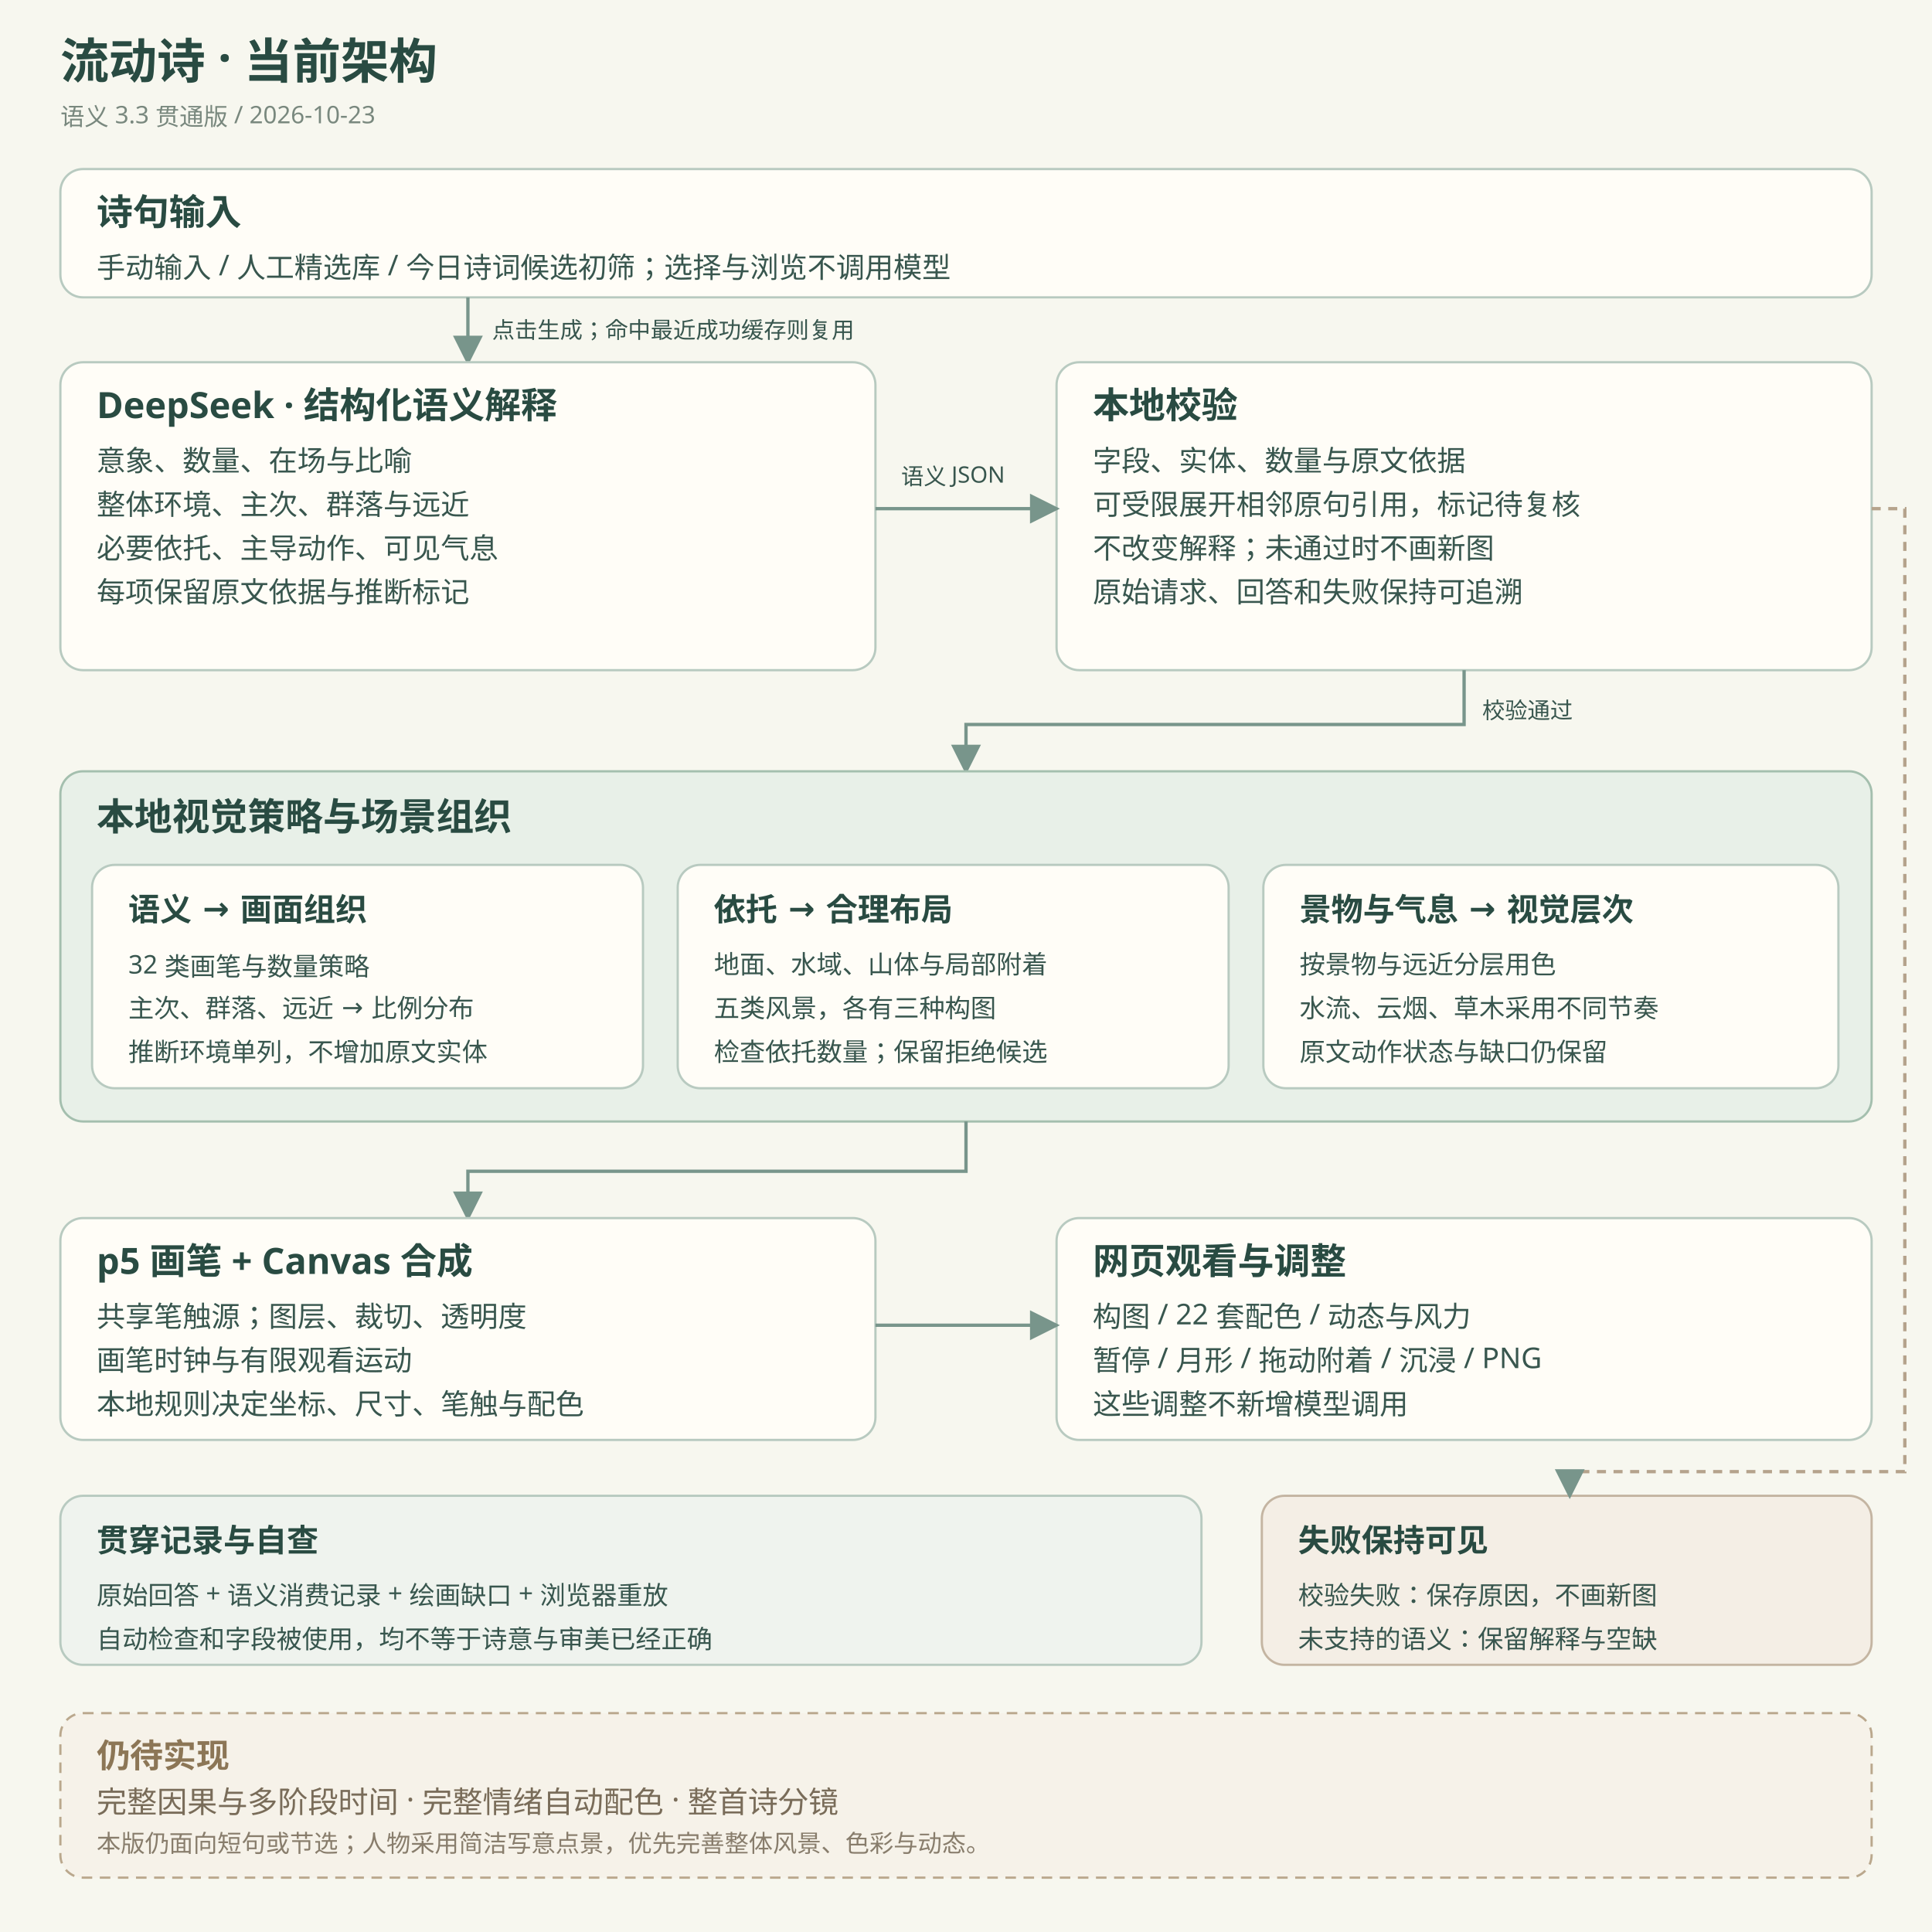
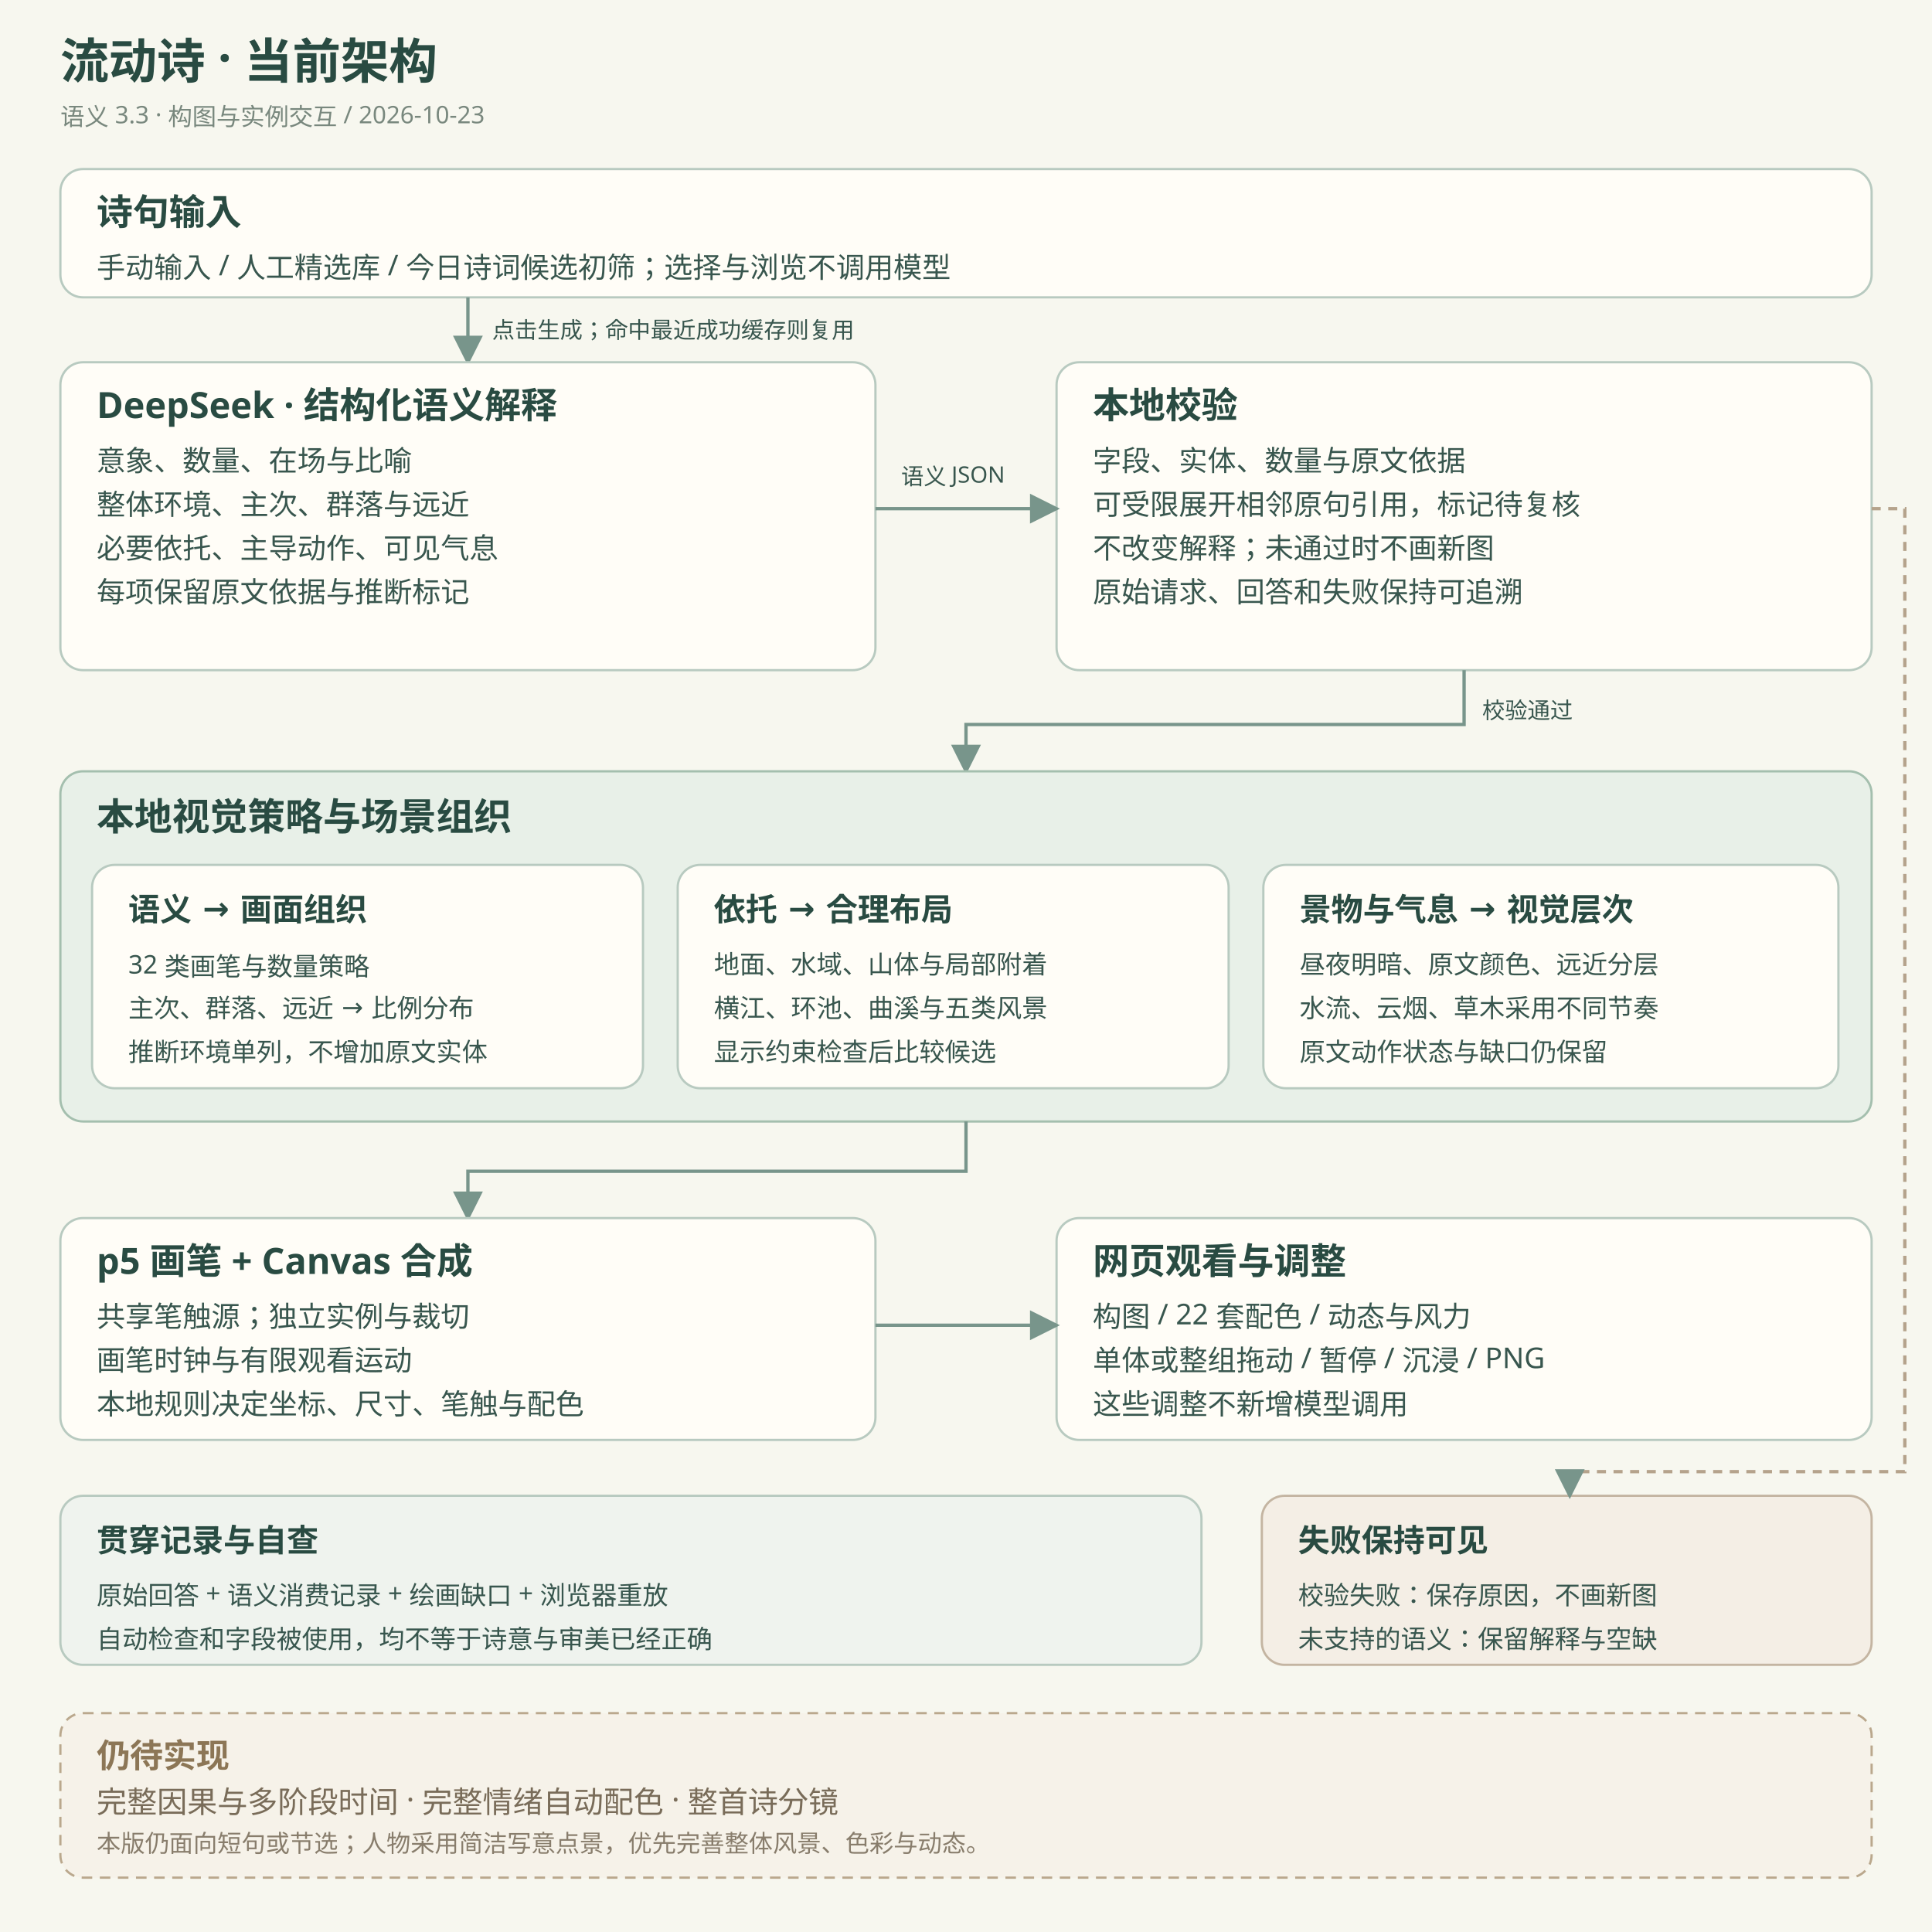
<svg xmlns="http://www.w3.org/2000/svg" width="1280" height="1280" viewBox="0 0 1280 1280" role="img" aria-labelledby="title desc">
  <defs>
    <marker id="arrow" markerWidth="9" markerHeight="9" refX="8" refY="4.5" orient="auto">
      <path d="M 0 0 L 9 4.5 L 0 9 Z" fill="#78958b" />
    </marker>
  </defs>
  <rect width="1280" height="1280" fill="#f7f7ef" />
  <g font-family="Microsoft YaHei, PingFang SC, sans-serif">
    <text x="40" y="52" font-size="32" fill="#294b42" font-weight="600">流动诗 · 当前架构</text>
-     <text x="40" y="83" font-size="16" fill="#79887e" font-weight="400">语义 3.3 贯通版  /  2026-10-23</text>
+     <text x="40" y="83" font-size="16" fill="#79887e" font-weight="400">语义 3.3 · 构图与实例交互  /  2026-10-23</text>
    <rect x="40" y="112" width="1200" height="85" rx="15" fill="#fffdf7" stroke="#b8cac0" stroke-width="1.5" />
    <text x="64" y="149" font-size="24" fill="#294b42" font-weight="600">诗句输入</text>
    <text x="64" y="184" font-size="19" fill="#38564e" font-weight="400">手动输入 / 人工精选库 / 今日诗词候选初筛；选择与浏览不调用模型</text>
    <path d="M 310 197 V 240" fill="none" stroke="#78958b" stroke-width="2.2" marker-end="url(#arrow)" />
    <text x="326" y="224" font-size="15" fill="#38564e" font-weight="400">点击生成；命中最近成功缓存则复用</text>
    <rect x="40" y="240" width="540" height="204" rx="15" fill="#fffdf7" stroke="#b8cac0" stroke-width="1.5" />
    <text x="64" y="277" font-size="24" fill="#294b42" font-weight="600">DeepSeek · 结构化语义解释</text>
    <text x="64" y="312" font-size="19" fill="#38564e" font-weight="400">意象、数量、在场与比喻</text>
    <text x="64" y="341" font-size="19" fill="#38564e" font-weight="400">整体环境、主次、群落与远近</text>
    <text x="64" y="370" font-size="19" fill="#38564e" font-weight="400">必要依托、主导动作、可见气息</text>
    <text x="64" y="399" font-size="19" fill="#38564e" font-weight="400">每项保留原文依据与推断标记</text>
    <rect x="700" y="240" width="540" height="204" rx="15" fill="#fffdf7" stroke="#b8cac0" stroke-width="1.5" />
    <text x="724" y="277" font-size="24" fill="#294b42" font-weight="600">本地校验</text>
    <text x="724" y="312" font-size="19" fill="#38564e" font-weight="400">字段、实体、数量与原文依据</text>
    <text x="724" y="341" font-size="19" fill="#38564e" font-weight="400">可受限展开相邻原句引用，标记待复核</text>
    <text x="724" y="370" font-size="19" fill="#38564e" font-weight="400">不改变解释；未通过时不画新图</text>
    <text x="724" y="399" font-size="19" fill="#38564e" font-weight="400">原始请求、回答和失败保持可追溯</text>
    <path d="M 580 337 H 700" fill="none" stroke="#78958b" stroke-width="2.2" marker-end="url(#arrow)" />
    <text x="597" y="321" font-size="15" fill="#38564e" font-weight="400">语义 JSON</text>
    <path d="M 970 444 V 480 H 640 V 511" fill="none" stroke="#78958b" stroke-width="2.2" marker-end="url(#arrow)" />
    <text x="982" y="476" font-size="15" fill="#38564e" font-weight="400">校验通过</text>
    <rect x="40" y="511" width="1200" height="232" rx="15" fill="#e8f0e8" stroke="#a4bfae" stroke-width="1.5" />
    <text x="64" y="550" font-size="25" fill="#294b42" font-weight="600">本地视觉策略与场景组织</text>
    <rect x="61" y="573" width="365" height="148" rx="15" fill="#fffdf7" stroke="#b8cac0" stroke-width="1.5" />
    <text x="85" y="610" font-size="21" fill="#294b42" font-weight="600">语义 → 画面组织</text>
    <text x="85" y="645" font-size="17" fill="#38564e" font-weight="400">32 类画笔与数量策略</text>
    <text x="85" y="674" font-size="17" fill="#38564e" font-weight="400">主次、群落、远近 → 比例分布</text>
    <text x="85" y="703" font-size="17" fill="#38564e" font-weight="400">推断环境单列，不增加原文实体</text>
    <rect x="449" y="573" width="365" height="148" rx="15" fill="#fffdf7" stroke="#b8cac0" stroke-width="1.5" />
    <text x="473" y="610" font-size="21" fill="#294b42" font-weight="600">依托 → 合理布局</text>
    <text x="473" y="645" font-size="17" fill="#38564e" font-weight="400">地面、水域、山体与局部附着</text>
-     <text x="473" y="674" font-size="17" fill="#38564e" font-weight="400">五类风景，各有三种构图</text>
-     <text x="473" y="703" font-size="17" fill="#38564e" font-weight="400">检查依托数量；保留拒绝候选</text>
+     <text x="473" y="674" font-size="17" fill="#38564e" font-weight="400">横江、环池、曲溪与五类风景</text>
+     <text x="473" y="703" font-size="17" fill="#38564e" font-weight="400">显示约束检查后比较候选</text>
    <rect x="837" y="573" width="381" height="148" rx="15" fill="#fffdf7" stroke="#b8cac0" stroke-width="1.5" />
    <text x="861" y="610" font-size="21" fill="#294b42" font-weight="600">景物与气息 → 视觉层次</text>
-     <text x="861" y="645" font-size="17" fill="#38564e" font-weight="400">按景物与远近分层用色</text>
+     <text x="861" y="645" font-size="17" fill="#38564e" font-weight="400">昼夜明暗、原文颜色、远近分层</text>
    <text x="861" y="674" font-size="17" fill="#38564e" font-weight="400">水流、云烟、草木采用不同节奏</text>
    <text x="861" y="703" font-size="17" fill="#38564e" font-weight="400">原文动作状态与缺口仍保留</text>
    <path d="M 640 743 V 776 H 310 V 807" fill="none" stroke="#78958b" stroke-width="2.2" marker-end="url(#arrow)" />
    <rect x="40" y="807" width="540" height="147" rx="15" fill="#fffdf7" stroke="#b8cac0" stroke-width="1.5" />
    <text x="64" y="844" font-size="24" fill="#294b42" font-weight="600">p5 画笔 + Canvas 合成</text>
-     <text x="64" y="879" font-size="19" fill="#38564e" font-weight="400">共享笔触源；图层、裁切、透明度</text>
+     <text x="64" y="879" font-size="19" fill="#38564e" font-weight="400">共享笔触源；独立实例与裁切</text>
    <text x="64" y="908" font-size="19" fill="#38564e" font-weight="400">画笔时钟与有限观看运动</text>
    <text x="64" y="937" font-size="19" fill="#38564e" font-weight="400">本地规则决定坐标、尺寸、笔触与配色</text>
    <rect x="700" y="807" width="540" height="147" rx="15" fill="#fffdf7" stroke="#b8cac0" stroke-width="1.5" />
    <text x="724" y="844" font-size="24" fill="#294b42" font-weight="600">网页观看与调整</text>
    <text x="724" y="879" font-size="19" fill="#38564e" font-weight="400">构图 / 22 套配色 / 动态与风力</text>
-     <text x="724" y="908" font-size="19" fill="#38564e" font-weight="400">暂停 / 月形 / 拖动附着 / 沉浸 / PNG</text>
+     <text x="724" y="908" font-size="19" fill="#38564e" font-weight="400">单体或整组拖动 / 暂停 / 沉浸 / PNG</text>
    <text x="724" y="937" font-size="19" fill="#38564e" font-weight="400">这些调整不新增模型调用</text>
    <path d="M 580 878 H 700" fill="none" stroke="#78958b" stroke-width="2.2" marker-end="url(#arrow)" />
    <rect x="40" y="991" width="756" height="112" rx="15" fill="#eff3ee" stroke="#b8cac0" stroke-width="1.5" />
    <text x="64" y="1028" font-size="21" fill="#294b42" font-weight="600">贯穿记录与自查</text>
    <text x="64" y="1063" font-size="17" fill="#38564e" font-weight="400">原始回答 + 语义消费记录 + 绘画缺口 + 浏览器重放</text>
    <text x="64" y="1092" font-size="17" fill="#38564e" font-weight="400">自动检查和字段被使用，均不等于诗意与审美已经正确</text>
    <rect x="836" y="991" width="404" height="112" rx="15" fill="#f4eee5" stroke="#c4b5a2" stroke-width="1.5" />
    <text x="860" y="1028" font-size="21" fill="#294b42" font-weight="600">失败保持可见</text>
    <text x="860" y="1063" font-size="17" fill="#38564e" font-weight="400">校验失败：保存原因，不画新图</text>
    <text x="860" y="1092" font-size="17" fill="#38564e" font-weight="400">未支持的语义：保留解释与空缺</text>
    <path d="M 1240 337 H 1262 V 975 H 1040 V 991" fill="none" stroke="#b5a38c" stroke-width="2.2" stroke-dasharray="6 5" marker-end="url(#arrow)" />
    <rect x="40" y="1135" width="1200" height="109" rx="15" fill="#f6f2e9" stroke="#baa88d" stroke-width="1.5" stroke-dasharray="7 5" />
    <text x="64" y="1171" font-size="22" fill="#8c7656" font-weight="600">仍待实现</text>
    <text x="64" y="1201" font-size="20" fill="#796c59" font-weight="400">完整因果与多阶段时间 · 完整情绪自动配色 · 整首诗分镜</text>
    <text x="64" y="1227" font-size="16" fill="#887d6c" font-weight="400">本版仍面向短句或节选；人物采用简洁写意点景，优先完善整体风景、色彩与动态。</text>
  </g>
</svg>
